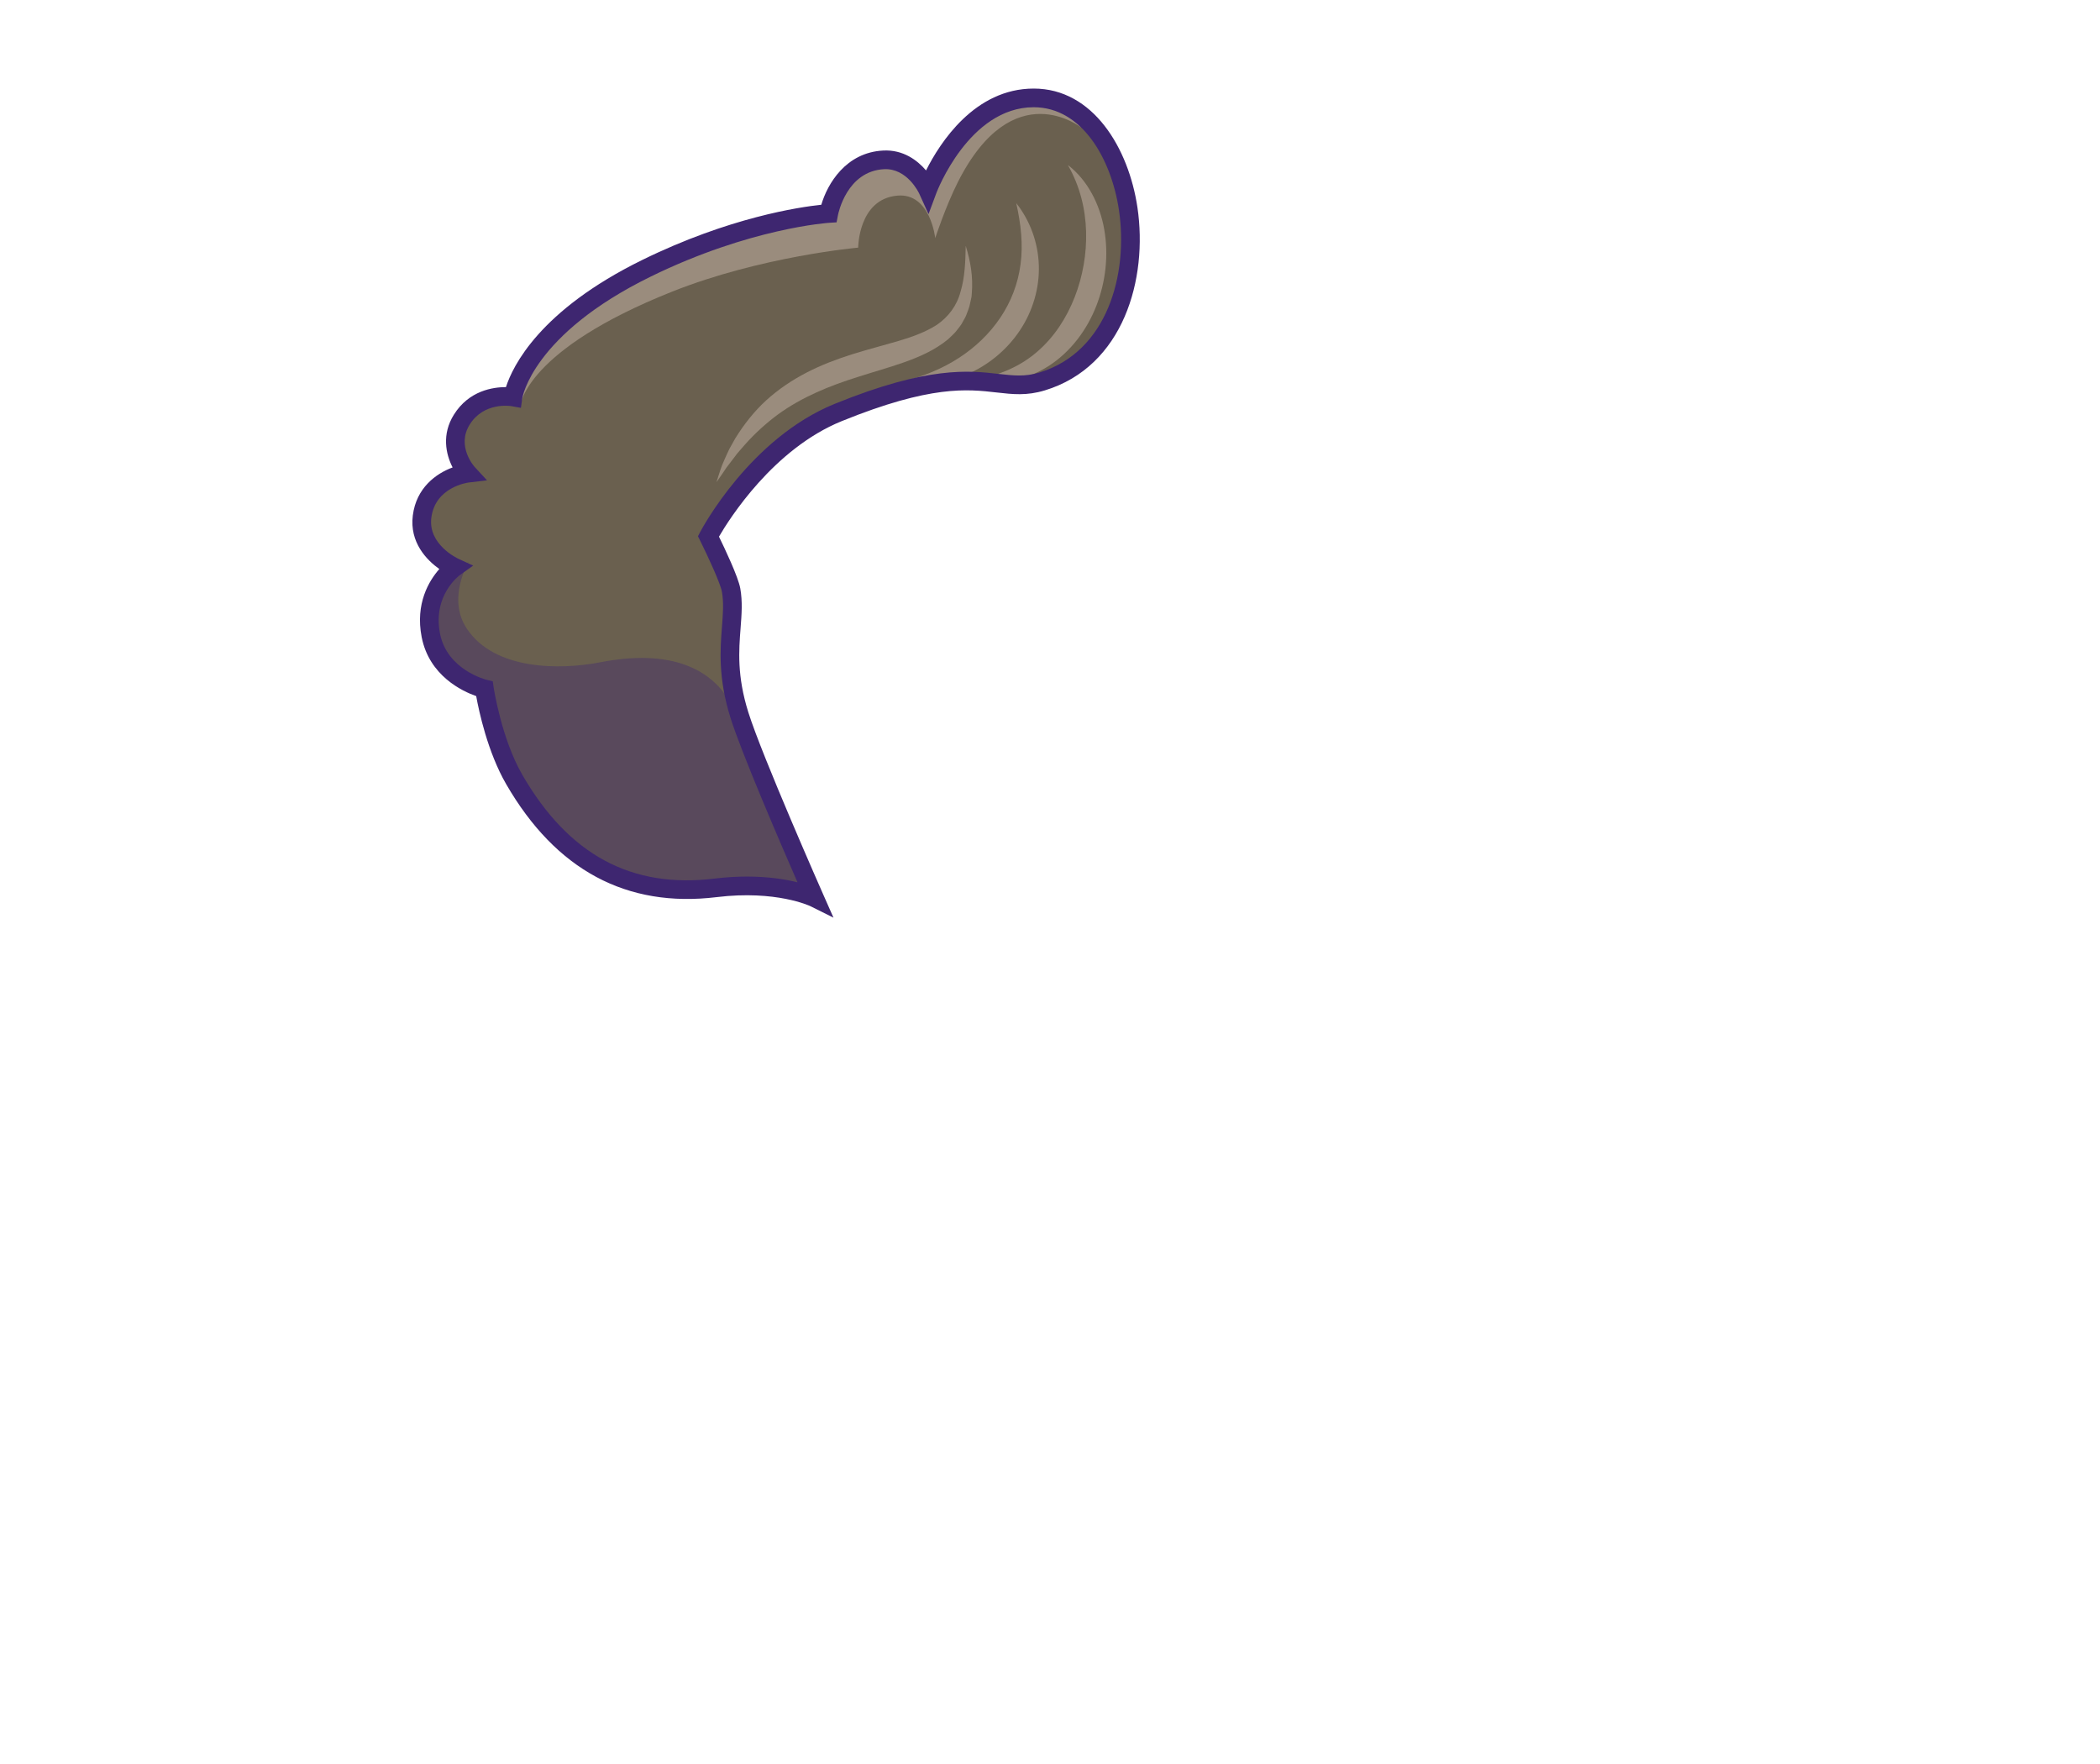
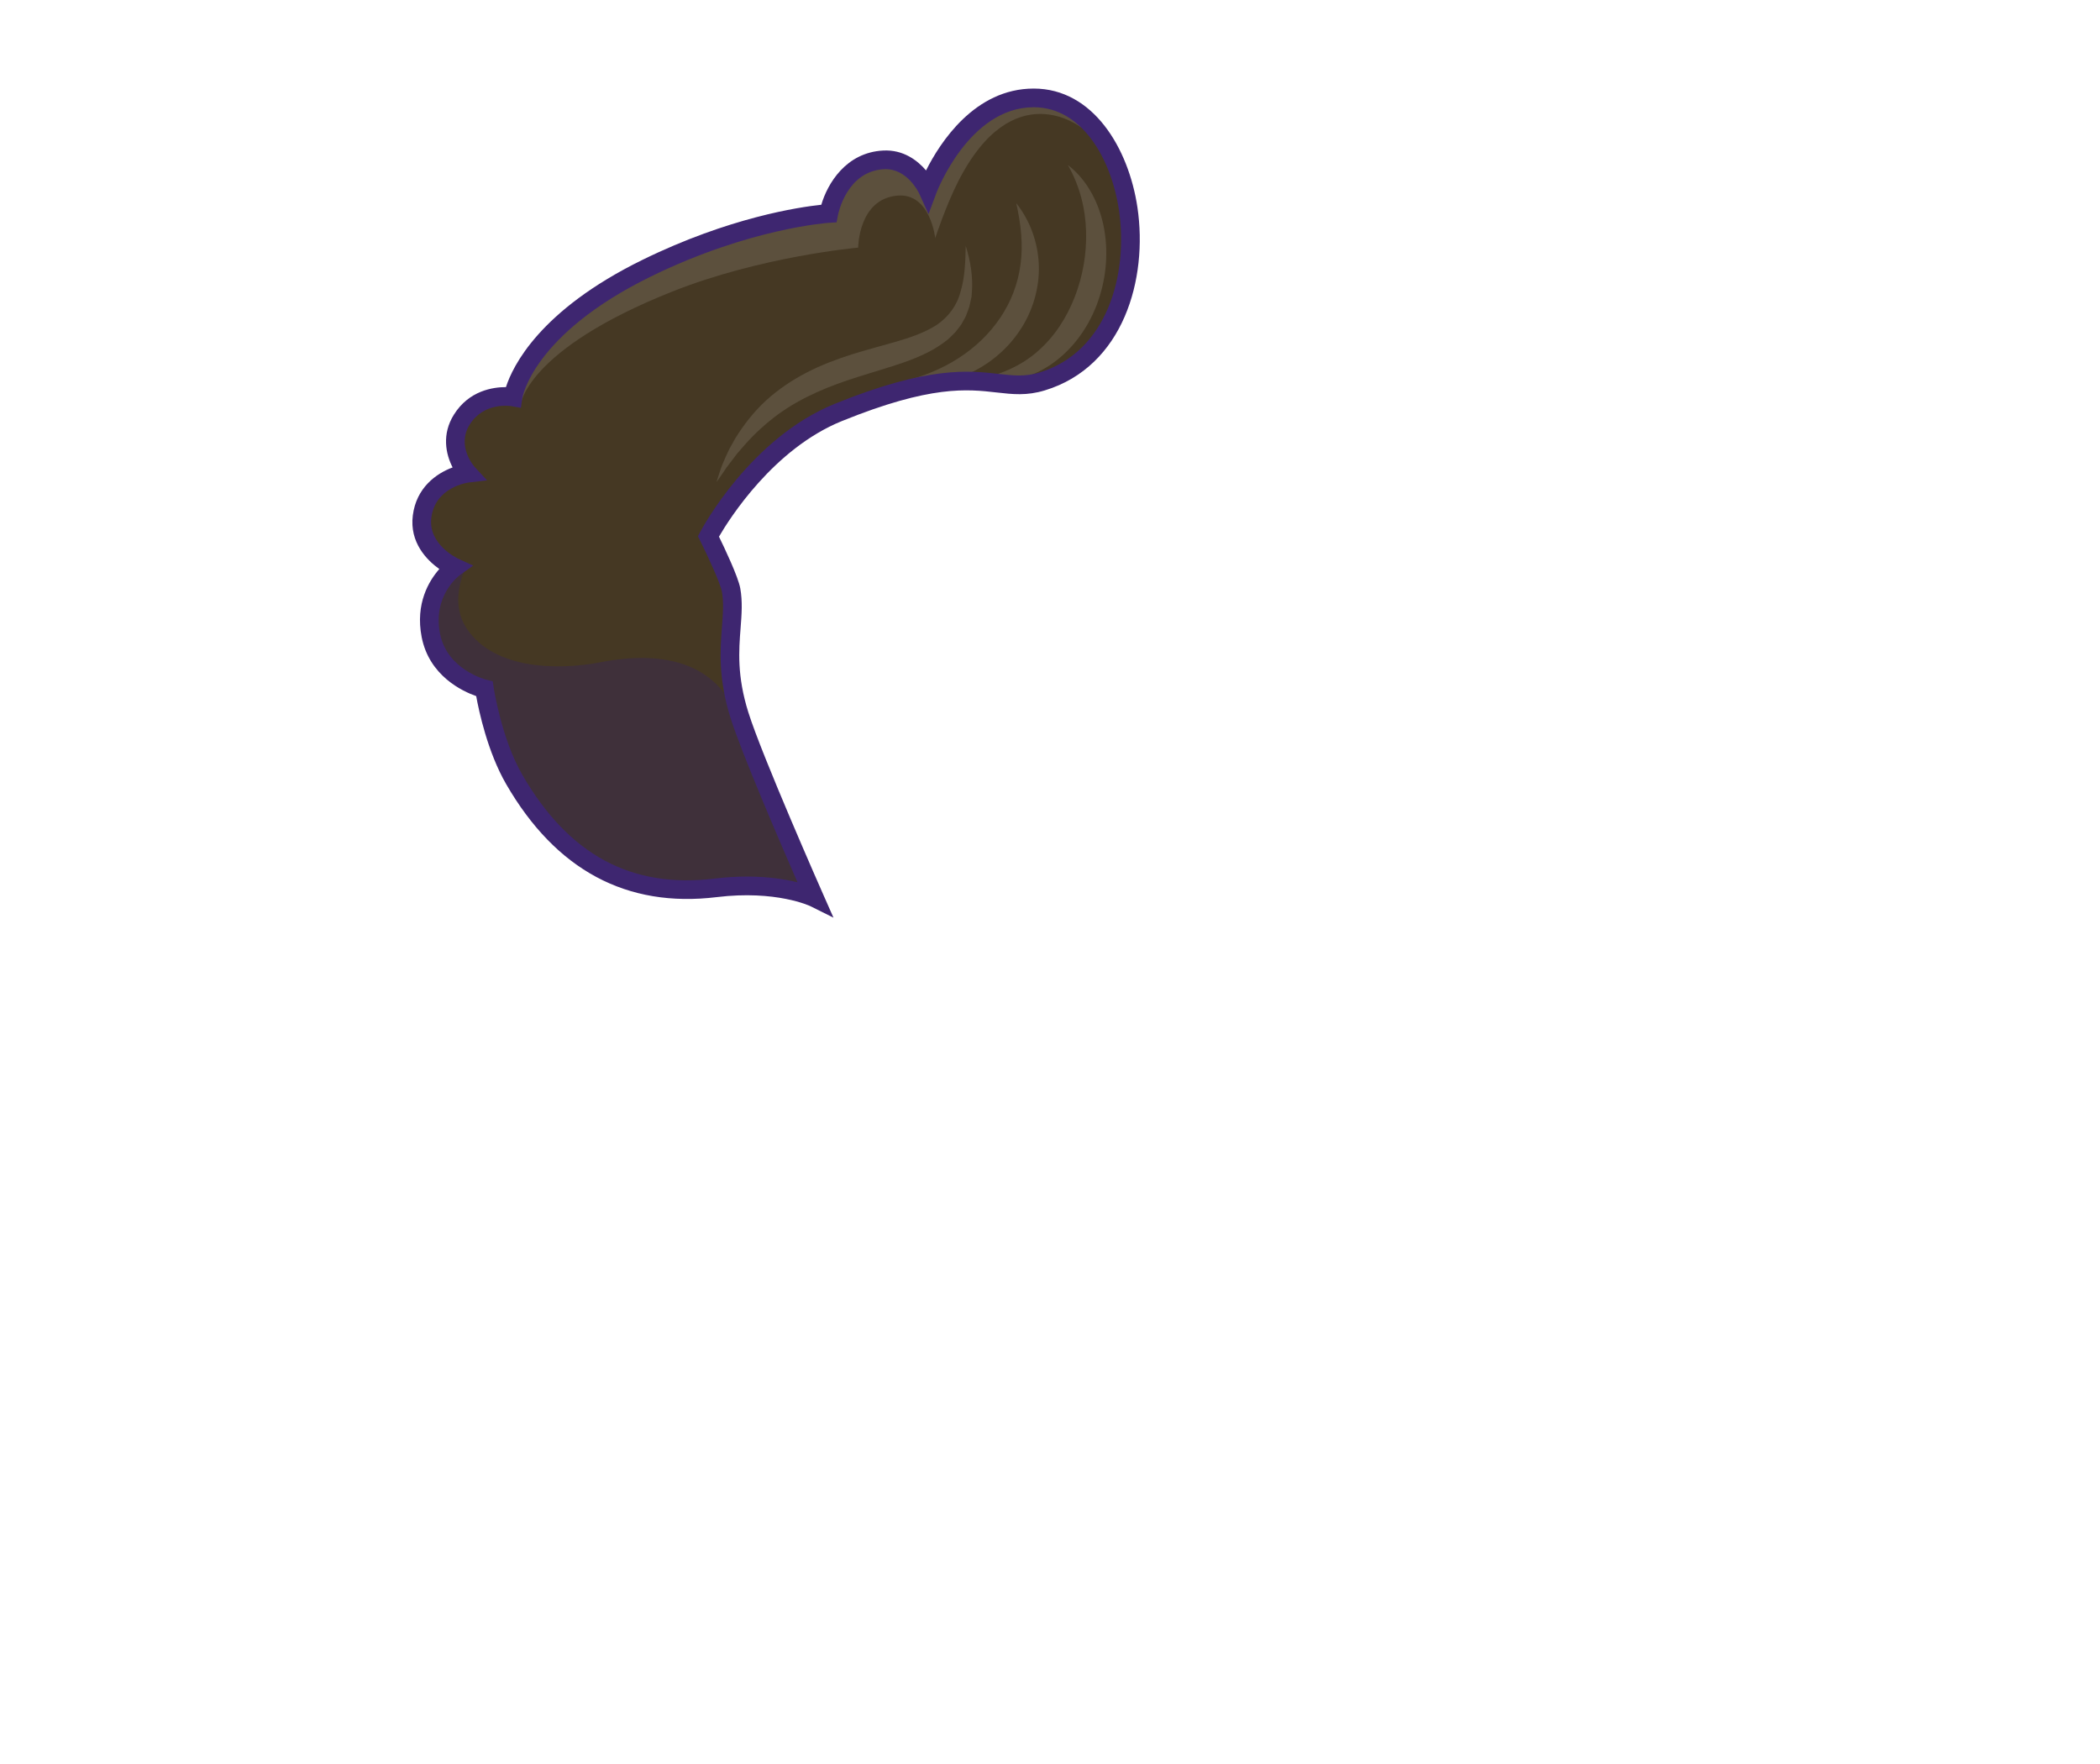
- <svg xmlns="http://www.w3.org/2000/svg" version="1.1" id="Hair" x="0px" y="0px" width="450px" height="378px" viewBox="0 0 450 378" enable-background="new 0 0 450 378" xml:space="preserve">
-   <path fill="#6A604F" d="M138.532,57.489c21.94-10.759,39.064-11.745,39.064-11.745s2.043-10.979,11.745-11.489  c6.395-0.337,9.447,6.383,9.447,6.383s7.269-19.66,22.723-19.66c24,0,30.383,52.085,1.787,60.766  c-10.14,3.078-13.879-5.447-43.66,6.638c-17.617,7.149-27.83,26.553-27.83,26.553s4.355,8.734,4.851,11.489  c1.247,6.928-2.298,13.787,1.787,26.809c3.006,9.581,16.085,39.149,16.085,39.149s-7.607-3.784-21.191-2.128  c-20.936,2.553-34.298-7.915-43.149-23.234c-4.722-8.173-6.383-19.404-6.383-19.404s-9.702-2.298-11.489-11.489  c-1.868-9.606,5.106-14.553,5.106-14.553s-7.915-3.574-6.979-10.894c1.057-8.262,9.787-9.277,9.787-9.277s-5.039-5.47-1.277-11.489  c3.83-6.128,10.979-4.851,10.979-4.851S111.979,70.511,138.532,57.489z" />
-   <path opacity="0.4" fill="#3E2670" d="M158.532,155.191c3.006,9.581,15.447,35.957,15.447,35.957s-7.607-3.784-21.191-2.128  c-20.936,2.553-34.298-7.915-43.149-23.234c-4.722-8.173-6.383-19.404-6.383-19.404s-9.702-2.298-11.489-11.489  c-1.868-9.606,8.638-14.426,8.638-14.426s-4.732,7.773-0.34,14.298c5.957,8.851,19.878,8.85,28.596,7.149  C142.617,139.191,154.447,142.17,158.532,155.191z" />
-   <path opacity="0.6" fill="#BAAA9B" d="M137.298,57.915c21.94-10.759,39.064-11.745,39.064-11.745s2.043-10.979,11.745-11.489  c6.395-0.337,11.106,6.809,11.106,6.809s8.105-19.149,22.298-19.149c6.468,0,10.213,5.021,10.213,5.021s-14.638-11.745-26.468,11.66  c-2.611,5.165-4.851,12-4.851,12s-1.021-9.702-8.085-9.106c-8.403,0.709-8.426,11.149-8.426,11.149s-20.781,1.825-39.915,9.447  c-31.404,12.511-32.426,24.255-32.426,24.255S110.745,70.936,137.298,57.915z" />
-   <path opacity="0.6" fill="#BAAA9B" d="M228.83,35.362c4.222,3.212,6.868,8.447,7.8,13.831c0.944,5.421,0.33,11.109-1.676,16.282  c-1.994,5.16-5.495,9.89-10.218,12.933c-2.35,1.513-4.975,2.582-7.666,3.073c-2.694,0.469-5.422,0.457-7.984-0.161  c5.184-0.896,9.751-2.921,13.304-6.067c3.571-3.113,6.179-7.175,7.906-11.592c1.717-4.426,2.577-9.226,2.438-14.051  C232.594,44.781,231.434,39.927,228.83,35.362z" />
-   <path opacity="0.6" fill="#BAAA9B" d="M217.766,43.532c2.893,3.641,4.673,8.338,4.838,13.266c0.182,4.923-1.322,9.964-4.115,14.086  c-2.774,4.144-6.767,7.388-11.23,9.324c-4.461,1.93-9.429,2.587-14.004,1.622c4.515-1.131,8.59-2.784,12.17-5.1  c3.572-2.303,6.621-5.231,8.917-8.637c2.295-3.405,3.809-7.296,4.347-11.461C219.258,52.457,218.789,48.075,217.766,43.532z" />
-   <path opacity="0.6" fill="#BAAA9B" d="M206.94,52.689c1.019,3.233,1.614,6.66,1.298,10.246l-0.056,0.673l-0.144,0.667l-0.299,1.343  c-0.112,0.447-0.307,0.875-0.462,1.317c-0.171,0.436-0.31,0.891-0.561,1.295c-0.229,0.414-0.455,0.836-0.698,1.248  c-0.254,0.403-0.57,0.76-0.858,1.143c-0.288,0.386-0.595,0.754-0.945,1.071c-0.337,0.333-0.679,0.667-1.029,0.989  c-2.918,2.409-6.289,3.834-9.524,4.98c-3.256,1.139-6.481,2.034-9.61,3.038c-6.263,1.955-12.194,4.357-17.37,8.126  c-2.563,1.898-4.955,4.076-7.122,6.527l-1.619,1.863c-0.506,0.65-0.978,1.327-1.5,1.98l-0.765,0.995l-0.694,1.044  c-0.483,0.689-0.95,1.391-1.455,2.082c0.526-1.6,0.976-3.27,1.712-4.811c0.338-0.787,0.7-1.566,1.075-2.342l1.265-2.26  c1.822-2.936,4-5.727,6.607-8.115c2.611-2.377,5.582-4.361,8.701-5.974c3.124-1.616,6.397-2.843,9.658-3.879  c3.266-1.025,6.527-1.862,9.659-2.773c3.128-0.913,6.102-1.968,8.587-3.58c2.39-1.657,4.254-4.032,5.05-7.111  C206.757,59.441,206.877,56.079,206.94,52.689z" />
-   <path fill="#3E2670" d="M178.603,196.642l-4.961-2.468c-0.065-0.032-7.33-3.484-20.059-1.934  c-19.297,2.353-34.477-5.794-45.123-24.218c-3.969-6.869-5.831-15.625-6.418-18.856c-2.976-1.043-10.073-4.363-11.686-12.657  c-1.397-7.183,1.567-12.06,3.785-14.574c-2.663-1.898-6.425-5.67-5.678-11.508c0.755-5.905,4.981-8.958,8.526-10.262  c-1.48-2.875-2.354-7.107,0.273-11.31c3.24-5.185,8.426-5.907,11.155-5.903c1.451-4.508,7.23-16.468,29.235-27.259l0,0  c18.606-9.124,33.663-11.326,38.341-11.816c1.324-4.51,5.271-11.199,13.243-11.619c4.335-0.233,7.37,2.123,9.203,4.262  c2.991-5.958,10.431-17.542,23.072-17.542c12.74,0,20.344,12.799,22.227,25.483c2.269,15.286-2.978,34.073-19.858,39.197  c-3.877,1.177-6.856,0.837-10.303,0.444c-6.284-0.717-14.104-1.61-33.186,6.133c-14.661,5.95-24.126,20.984-26.322,24.762  c1.198,2.455,4.114,8.596,4.56,11.074c0.509,2.829,0.295,5.597,0.068,8.528c-0.371,4.792-0.792,10.225,1.659,18.036  c2.938,9.365,15.875,38.644,16.006,38.939L178.603,196.642z M160.083,187.834c4.599,0,8.232,0.594,10.809,1.231  c-3.716-8.509-11.995-27.717-14.353-35.233c-2.682-8.548-2.21-14.644-1.831-19.542c0.215-2.783,0.402-5.187-0.017-7.51  c-0.324-1.801-3.038-7.673-4.673-10.952l-0.457-0.917l0.477-0.907c0.431-0.818,10.761-20.135,28.848-27.475  c20.027-8.127,28.763-7.13,35.143-6.401c3.131,0.357,5.603,0.639,8.688-0.297c14.612-4.436,19.089-21.14,17.063-34.782  c-1.631-10.985-7.912-22.07-18.27-22.07c-13.861,0-20.78,18.171-20.849,18.355l-1.69,4.544l-2.006-4.413  c-0.101-0.217-2.594-5.448-7.521-5.213c-7.982,0.42-9.811,9.478-9.884,9.863l-0.293,1.528l-1.556,0.097  c-0.167,0.01-17.026,1.112-38.3,11.544c-25.308,12.411-27.477,25.922-27.496,26.057l-0.289,2.056l-2.043-0.365  c-0.229-0.039-5.888-0.927-8.931,3.942c-2.92,4.672,1.011,9.031,1.051,9.074l2.661,2.888l-3.901,0.454  c-0.286,0.036-7.194,0.973-8.034,7.543c-0.733,5.735,5.556,8.697,5.824,8.82l3.145,1.446l-2.817,2.005  c-0.232,0.169-5.886,4.383-4.3,12.54c1.523,7.834,9.902,9.905,9.987,9.925l1.318,0.313l0.199,1.341  c0.016,0.108,1.667,10.962,6.136,18.697c9.904,17.142,23.373,24.419,41.175,22.249C155.626,187.961,157.958,187.834,160.083,187.834  z" />
+ <svg xmlns="http://www.w3.org/2000/svg" width="450" height="378" viewBox="0 0 450 378" fill="none">
+   <path d="M138.532 57.489C160.472 46.73 177.596 45.743 177.596 45.743C177.596 45.743 179.639 34.764 189.341 34.255C195.736 33.917 198.788 40.638 198.788 40.638C198.788 40.638 206.057 20.977 221.511 20.977C245.511 20.977 251.894 73.062 223.298 81.743C213.158 84.822 209.419 76.296 179.638 88.382C162.021 95.531 151.808 114.935 151.808 114.935C151.808 114.935 156.163 123.669 156.659 126.424C157.906 133.352 154.361 140.211 158.446 153.233C161.452 162.814 174.531 192.382 174.531 192.382C174.531 192.382 166.924 188.598 153.34 190.254C132.404 192.807 119.042 182.339 110.191 167.02C105.469 158.847 103.808 147.616 103.808 147.616C103.808 147.616 94.106 145.318 92.319 136.127C90.451 126.521 97.425 121.574 97.425 121.574C97.425 121.574 89.51 118 90.446 110.68C91.503 102.418 100.233 101.403 100.233 101.403C100.233 101.403 95.194 95.933 98.956 89.913C102.786 83.785 109.935 85.062 109.935 85.062C109.935 85.062 111.979 70.51 138.532 57.489Z" fill="#453823" />
+   <path opacity="0.4" d="M158.532 155.191C161.538 164.772 173.979 191.148 173.979 191.148C173.979 191.148 166.372 187.364 152.788 189.02C131.852 191.573 118.49 181.105 109.639 165.786C104.917 157.613 103.256 146.382 103.256 146.382C103.256 146.382 93.554 144.084 91.767 134.893C89.899 125.287 100.405 120.467 100.405 120.467C100.405 120.467 95.673 128.24 100.065 134.765C106.022 143.616 119.943 143.615 128.661 141.914C142.617 139.191 154.447 142.17 158.532 155.191Z" fill="#36245C" />
+   <path opacity="0.6" d="M137.298 57.915C159.238 47.156 176.362 46.17 176.362 46.17C176.362 46.17 178.405 35.191 188.107 34.681C194.502 34.344 199.213 41.49 199.213 41.49C199.213 41.49 207.318 22.341 221.511 22.341C227.979 22.341 231.724 27.362 231.724 27.362C231.724 27.362 217.086 15.617 205.256 39.022C202.645 44.187 200.405 51.022 200.405 51.022C200.405 51.022 199.384 41.32 192.32 41.916C183.917 42.625 183.894 53.065 183.894 53.065C183.894 53.065 163.113 54.89 143.979 62.512C112.575 75.023 111.553 86.767 111.553 86.767C111.553 86.767 110.745 70.936 137.298 57.915Z" fill="#6A604F" />
+   <path opacity="0.6" d="M228.83 35.362C233.052 38.574 235.698 43.809 236.63 49.193C237.574 54.614 236.96 60.302 234.954 65.475C232.96 70.635 229.459 75.365 224.736 78.408C222.386 79.921 219.761 80.99 217.07 81.481C214.376 81.95 211.648 81.938 209.086 81.32C214.27 80.424 218.837 78.399 222.39 75.253C225.961 72.14 228.569 68.078 230.296 63.661C232.013 59.235 232.873 54.435 232.734 49.61C232.594 44.781 231.434 39.927 228.83 35.362Z" fill="#6A604F" />
+   <path opacity="0.6" d="M217.766 43.532C220.659 47.173 222.439 51.87 222.604 56.798C222.786 61.721 221.282 66.762 218.489 70.884C215.715 75.028 211.722 78.272 207.259 80.208C202.798 82.138 197.83 82.795 193.255 81.83C197.77 80.699 201.845 79.046 205.425 76.73C208.997 74.427 212.046 71.499 214.342 68.093C216.637 64.688 218.151 60.797 218.689 56.632C219.258 52.457 218.789 48.075 217.766 43.532Z" fill="#6A604F" />
+   <path opacity="0.6" d="M206.94 52.69C207.959 55.922 208.554 59.349 208.238 62.935L208.182 63.608L208.038 64.275L207.739 65.618C207.627 66.066 207.432 66.493 207.277 66.936C207.106 67.371 206.967 67.826 206.716 68.231C206.487 68.644 206.261 69.067 206.018 69.478C205.764 69.882 205.448 70.239 205.16 70.621C204.872 71.007 204.565 71.376 204.215 71.692C203.878 72.025 203.536 72.359 203.186 72.681C200.268 75.091 196.897 76.516 193.662 77.662C190.406 78.8 187.181 79.695 184.052 80.7C177.789 82.654 171.858 85.056 166.682 88.826C164.119 90.724 161.727 92.901 159.56 95.353L157.941 97.216C157.435 97.865 156.963 98.543 156.441 99.195L155.676 100.19L154.982 101.234C154.499 101.923 154.032 102.625 153.527 103.316C154.053 101.716 154.503 100.046 155.239 98.505C155.577 97.719 155.939 96.939 156.314 96.163L157.579 93.903C159.401 90.968 161.579 88.177 164.186 85.788C166.797 83.412 169.768 81.427 172.887 79.814C176.011 78.198 179.284 76.972 182.545 75.936C185.811 74.91 189.072 74.073 192.204 73.162C195.332 72.249 198.306 71.195 200.791 69.582C203.181 67.925 205.045 65.55 205.841 62.471C206.757 59.441 206.877 56.08 206.94 52.69Z" fill="#6A604F" />
+   <path d="M178.603 196.642L173.642 194.174C173.577 194.142 166.312 190.69 153.583 192.24C134.286 194.593 119.106 186.446 108.46 168.022C104.491 161.153 102.629 152.397 102.042 149.166C99.066 148.123 91.969 144.803 90.356 136.509C88.959 129.326 91.923 124.449 94.141 121.935C91.478 120.037 87.716 116.265 88.463 110.427C89.218 104.522 93.444 101.469 96.989 100.165C95.509 97.29 94.635 93.058 97.262 88.855C100.502 83.669 105.688 82.948 108.417 82.951C109.868 78.444 115.647 66.484 137.652 55.693C156.258 46.569 171.315 44.367 175.993 43.877C177.317 39.367 181.264 32.678 189.236 32.258C193.571 32.025 196.606 34.38 198.439 36.52C201.43 30.561 208.87 18.977 221.511 18.977C234.251 18.977 241.855 31.776 243.738 44.461C246.007 59.746 240.76 78.534 223.88 83.657C220.003 84.835 217.024 84.495 213.577 84.102C207.293 83.385 199.473 82.492 180.391 90.234C165.73 96.184 156.265 111.219 154.069 114.997C155.267 117.452 158.183 123.593 158.629 126.071C159.138 128.9 158.924 131.668 158.697 134.599C158.326 139.391 157.905 144.824 160.356 152.635C163.294 162 176.231 191.279 176.362 191.574L178.603 196.642ZM160.083 187.834C164.682 187.834 168.315 188.428 170.892 189.065C167.176 180.556 158.897 161.348 156.539 153.832C153.857 145.284 154.329 139.188 154.708 134.29C154.923 131.507 155.11 129.103 154.691 126.78C154.367 124.979 151.653 119.107 150.018 115.828L149.561 114.911L150.038 114.004C150.469 113.186 160.799 93.868 178.886 86.528C198.913 78.401 207.649 79.398 214.029 80.127C217.16 80.484 219.632 80.766 222.717 79.831C237.329 75.394 241.806 58.691 239.78 45.048C238.149 34.063 231.868 22.979 221.51 22.979C207.649 22.979 200.73 41.15 200.661 41.334L198.971 45.877L196.965 41.465C196.864 41.248 194.371 36.017 189.444 36.252C181.462 36.672 179.633 45.73 179.56 46.114L179.267 47.642L177.711 47.739C177.544 47.749 160.685 48.852 139.411 59.283C114.103 71.695 111.934 85.206 111.915 85.341L111.626 87.397L109.583 87.031C109.354 86.993 103.695 86.105 100.652 90.974C97.732 95.645 101.663 100.005 101.703 100.048L104.364 102.936L100.463 103.39C100.177 103.426 93.269 104.363 92.429 110.933C91.696 116.668 97.985 119.63 98.253 119.753L101.398 121.199L98.581 123.204C98.349 123.373 92.695 127.587 94.281 135.744C95.804 143.578 104.183 145.649 104.268 145.669L105.586 145.982L105.785 147.323C105.801 147.431 107.452 158.285 111.921 166.02C121.825 183.162 135.294 190.439 153.096 188.269C155.626 187.961 157.958 187.834 160.083 187.834Z" fill="#3E2670" />
</svg>
